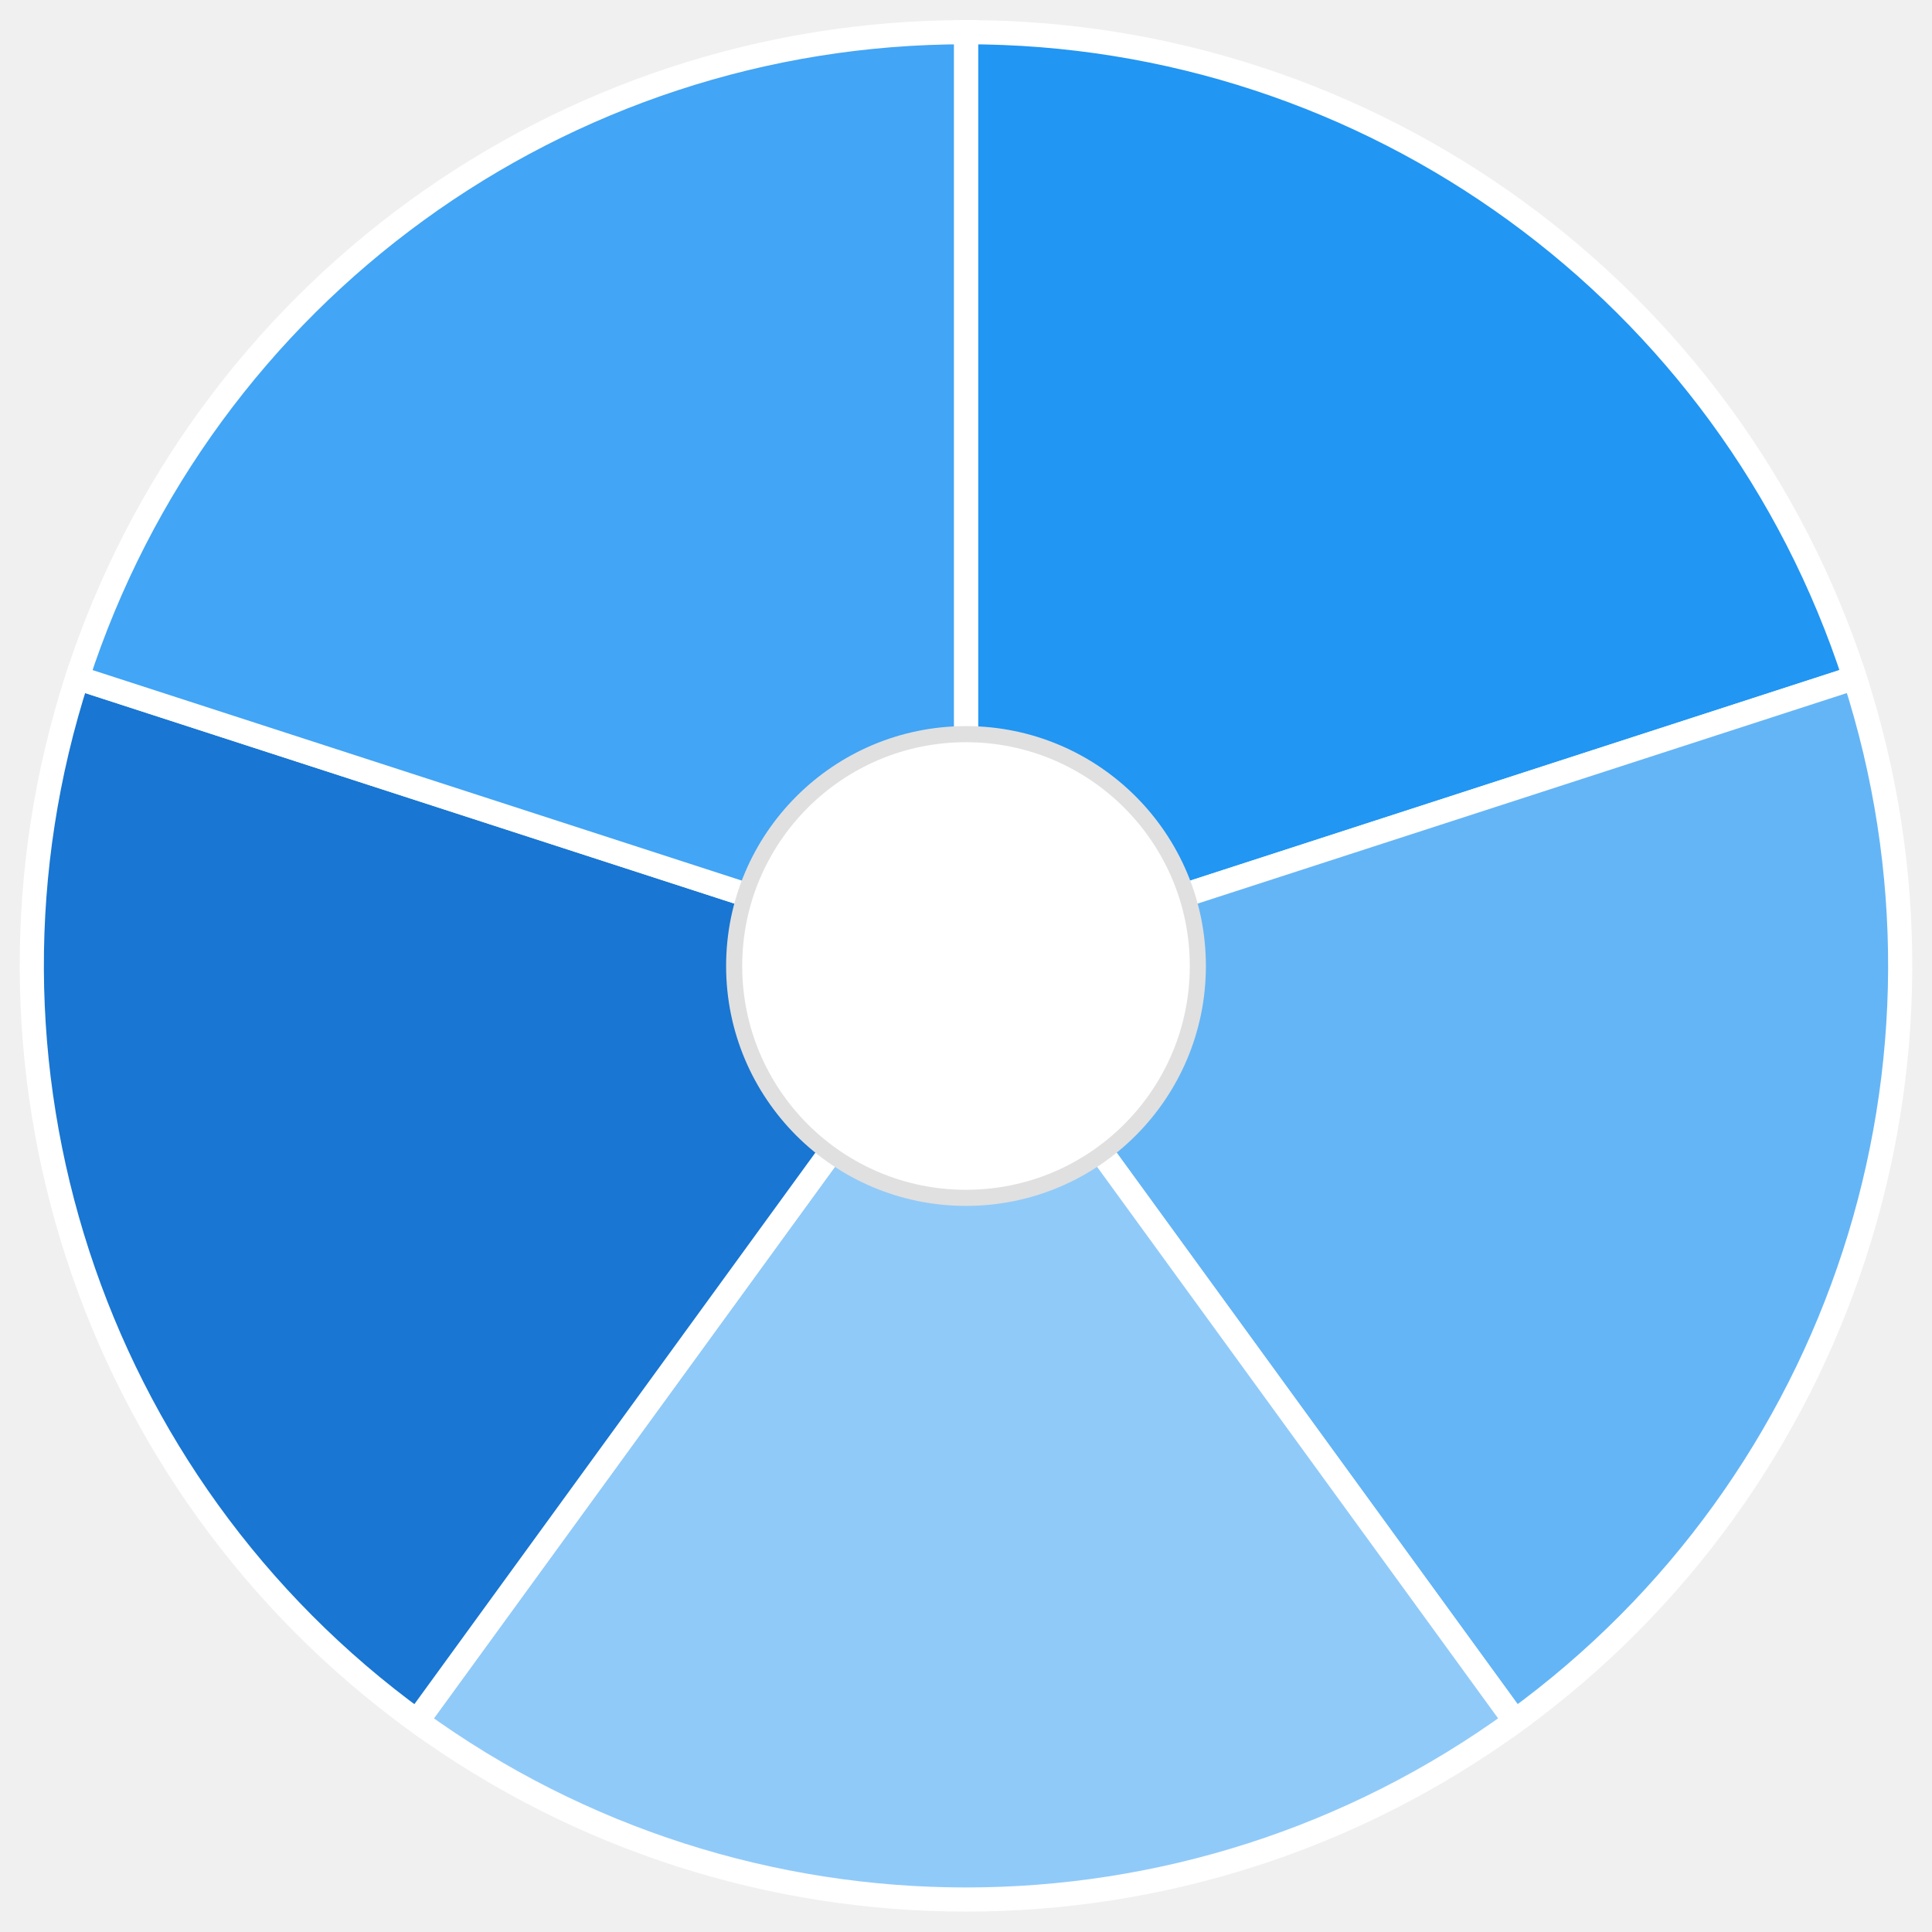
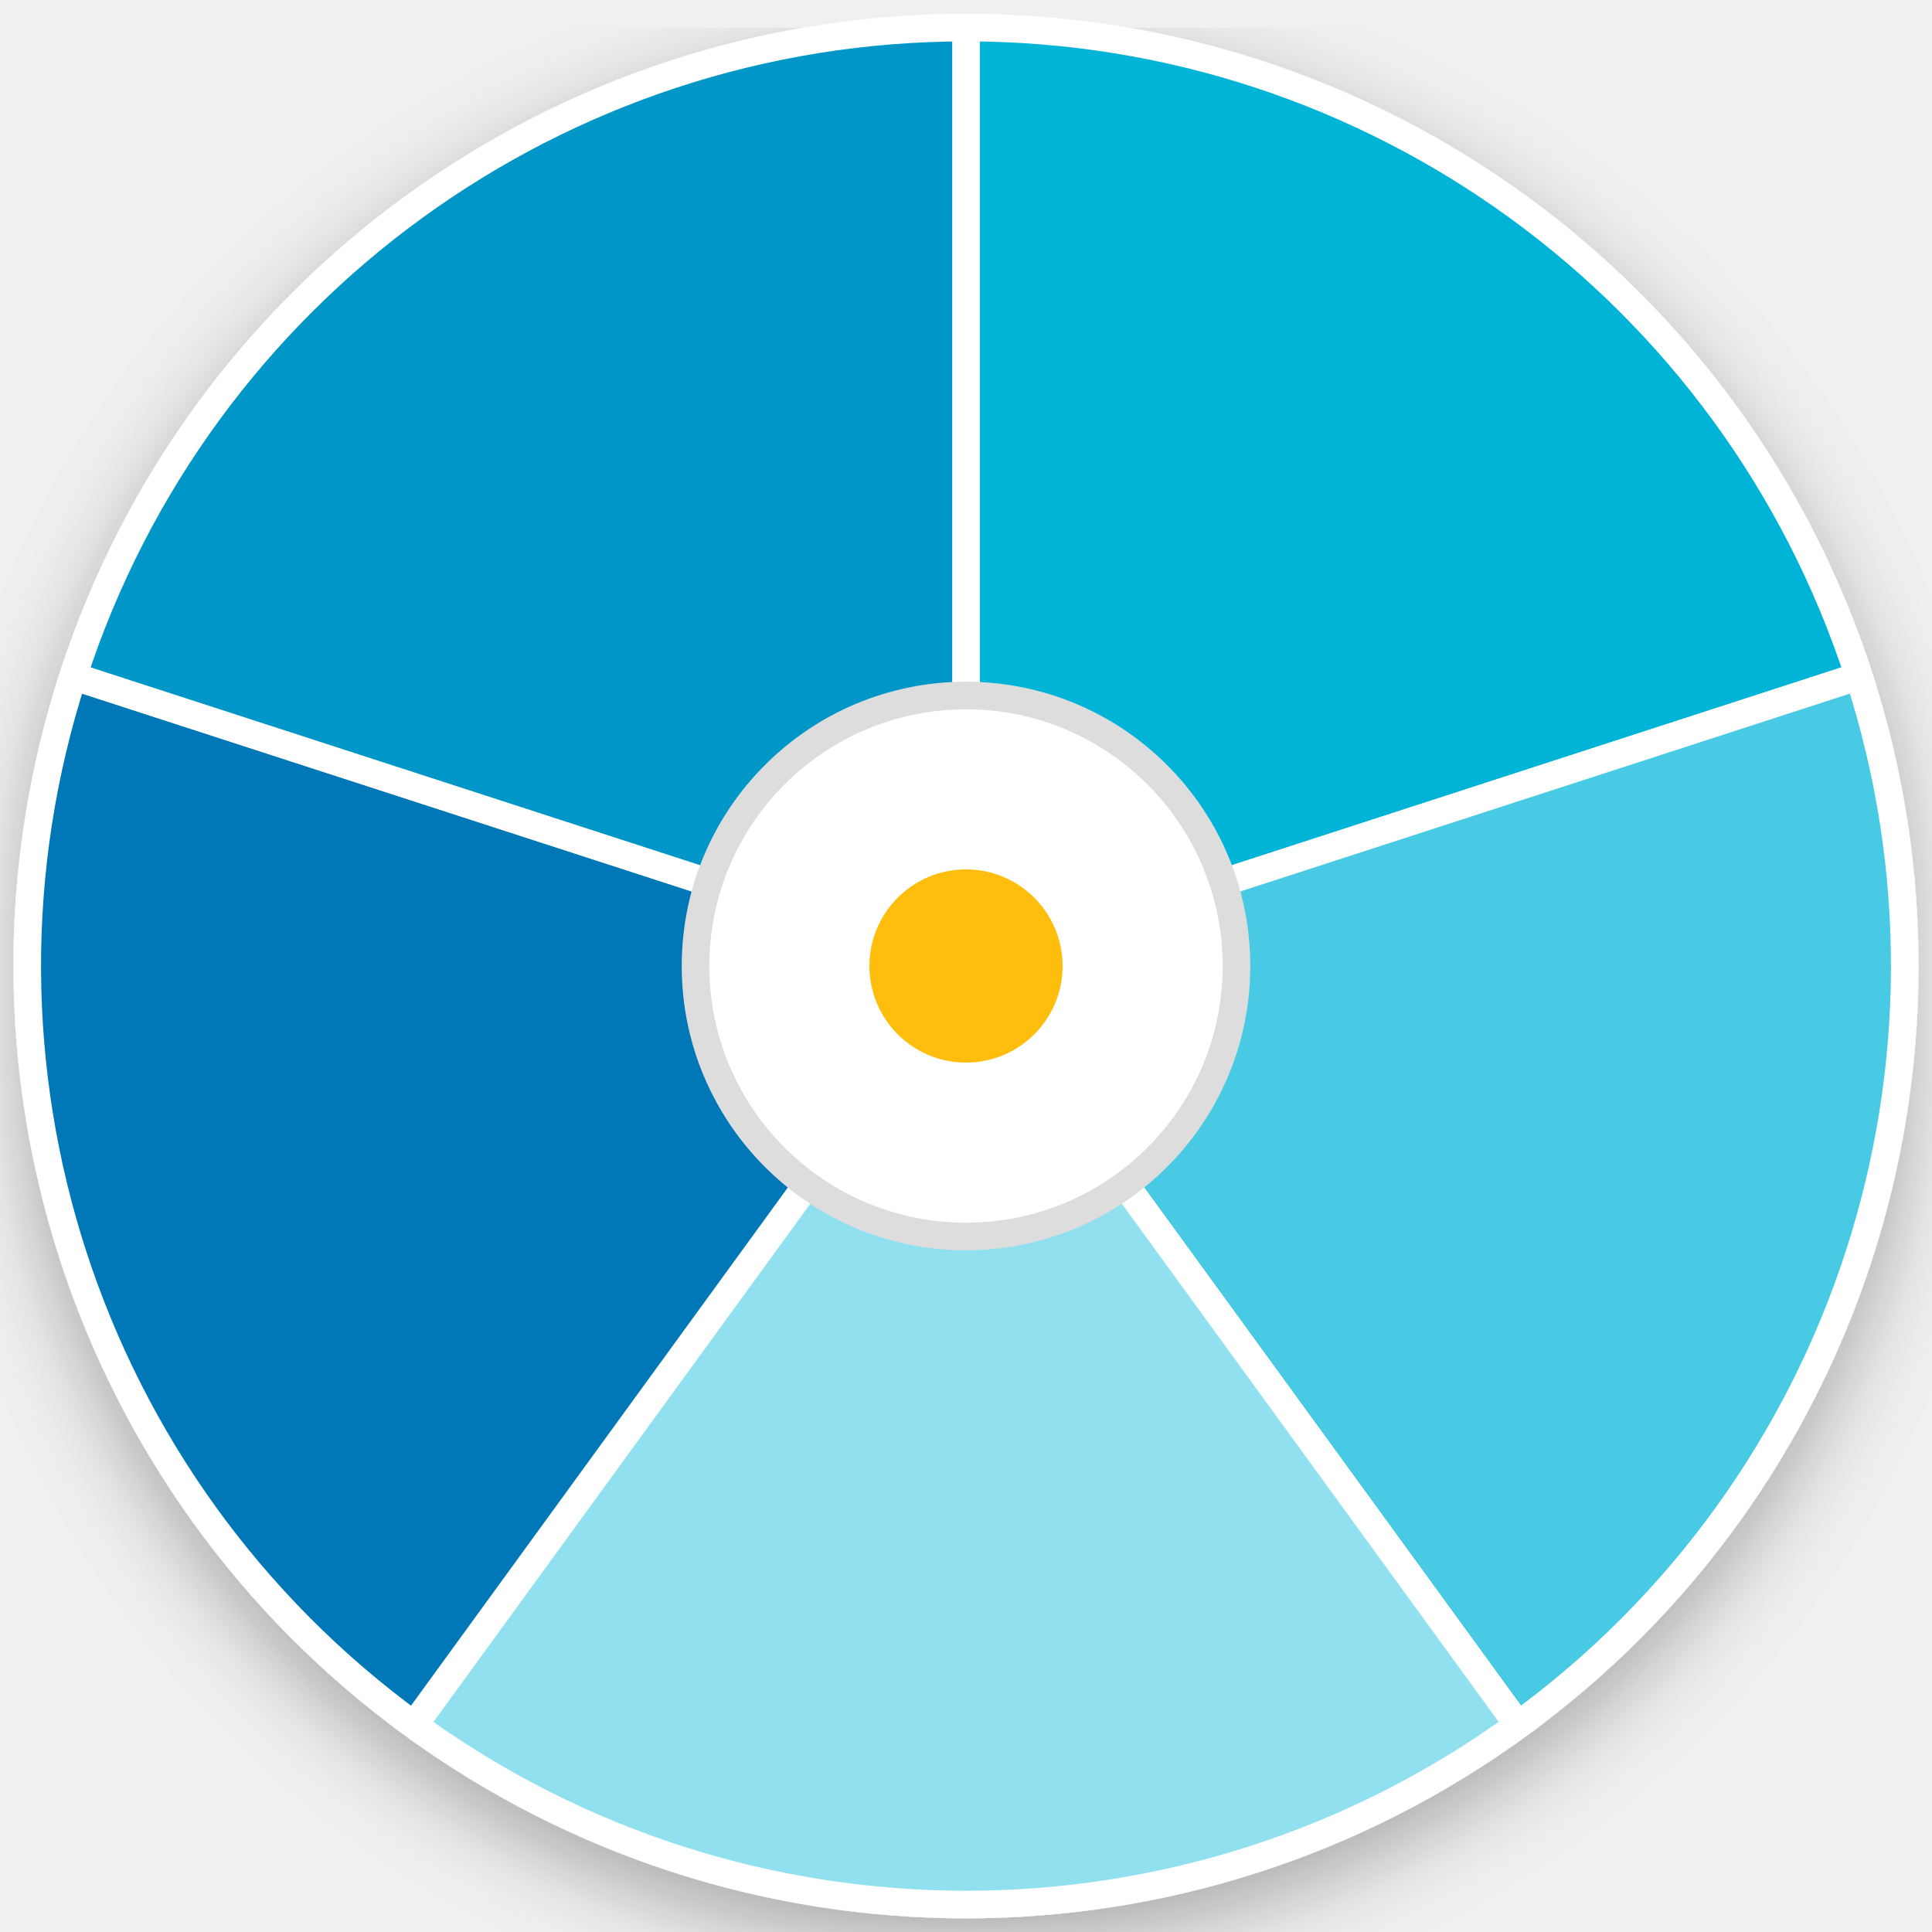
- <svg xmlns="http://www.w3.org/2000/svg" width="120" height="120" viewBox="0 0 120 120">
-   <circle cx="60.0" cy="60.0" r="58.0" fill="white" />
-   <path d="M60.0,60.0 L60.0,2.0 A58.0,58.0 0 0 1 115.2,42.1 Z" fill="#2196f3" stroke="white" stroke-width="1.5" />
-   <path d="M60.0,60.0 L115.2,42.1 A58.0,58.0 0 0 1 94.1,106.9 Z" fill="#64b5f6" stroke="white" stroke-width="1.5" />
-   <path d="M60.0,60.0 L94.1,106.9 A58.0,58.0 0 0 1 25.9,106.9 Z" fill="#90caf9" stroke="white" stroke-width="1.5" />
-   <path d="M60.0,60.0 L25.9,106.9 A58.0,58.0 0 0 1 4.8,42.1 Z" fill="#1976d2" stroke="white" stroke-width="1.5" />
-   <path d="M60.0,60.0 L4.8,42.1 A58.0,58.0 0 0 1 60.0,2.0 Z" fill="#42a5f5" stroke="white" stroke-width="1.5" />
-   <circle cx="60.0" cy="60.0" r="14.4" fill="white" stroke="#e0e0e0" stroke-width="1" />
+ <svg xmlns="http://www.w3.org/2000/svg" width="140" height="140" viewBox="0 0 140 140">
+   <defs>
+     <filter id="sh">
+       <feDropShadow dx="0" dy="2" stdDeviation="3" flood-opacity="0.3" />
+     </filter>
+   </defs>
+   <g filter="url(#sh)">
+     <circle cx="70.0" cy="70.0" r="68.0" fill="white" />
+     <path d="M70.0,70.0 L70.0,2.0 A68.0,68.0 0 0 1 134.7,49.0 Z" fill="#00b4d8" stroke="white" stroke-width="2" />
+     <path d="M70.0,70.0 L134.7,49.0 A68.0,68.0 0 0 1 110.0,125.0 Z" fill="#48cae4" stroke="white" stroke-width="2" />
+     <path d="M70.0,70.0 L110.0,125.0 A68.0,68.0 0 0 1 30.0,125.0 Z" fill="#90e0ef" stroke="white" stroke-width="2" />
+     <path d="M70.0,70.0 L30.0,125.0 A68.0,68.0 0 0 1 5.3,49.0 Z" fill="#0077b6" stroke="white" stroke-width="2" />
+     <path d="M70.0,70.0 L5.3,49.0 A68.0,68.0 0 0 1 70.0,2.0 Z" fill="#0096c7" stroke="white" stroke-width="2" />
+     <circle cx="70.0" cy="70.0" r="19.6" fill="white" stroke="#ddd" stroke-width="2" />
+     <circle cx="70.0" cy="70.0" r="7.0" fill="#ffbe0b" />
+   </g>
</svg>
